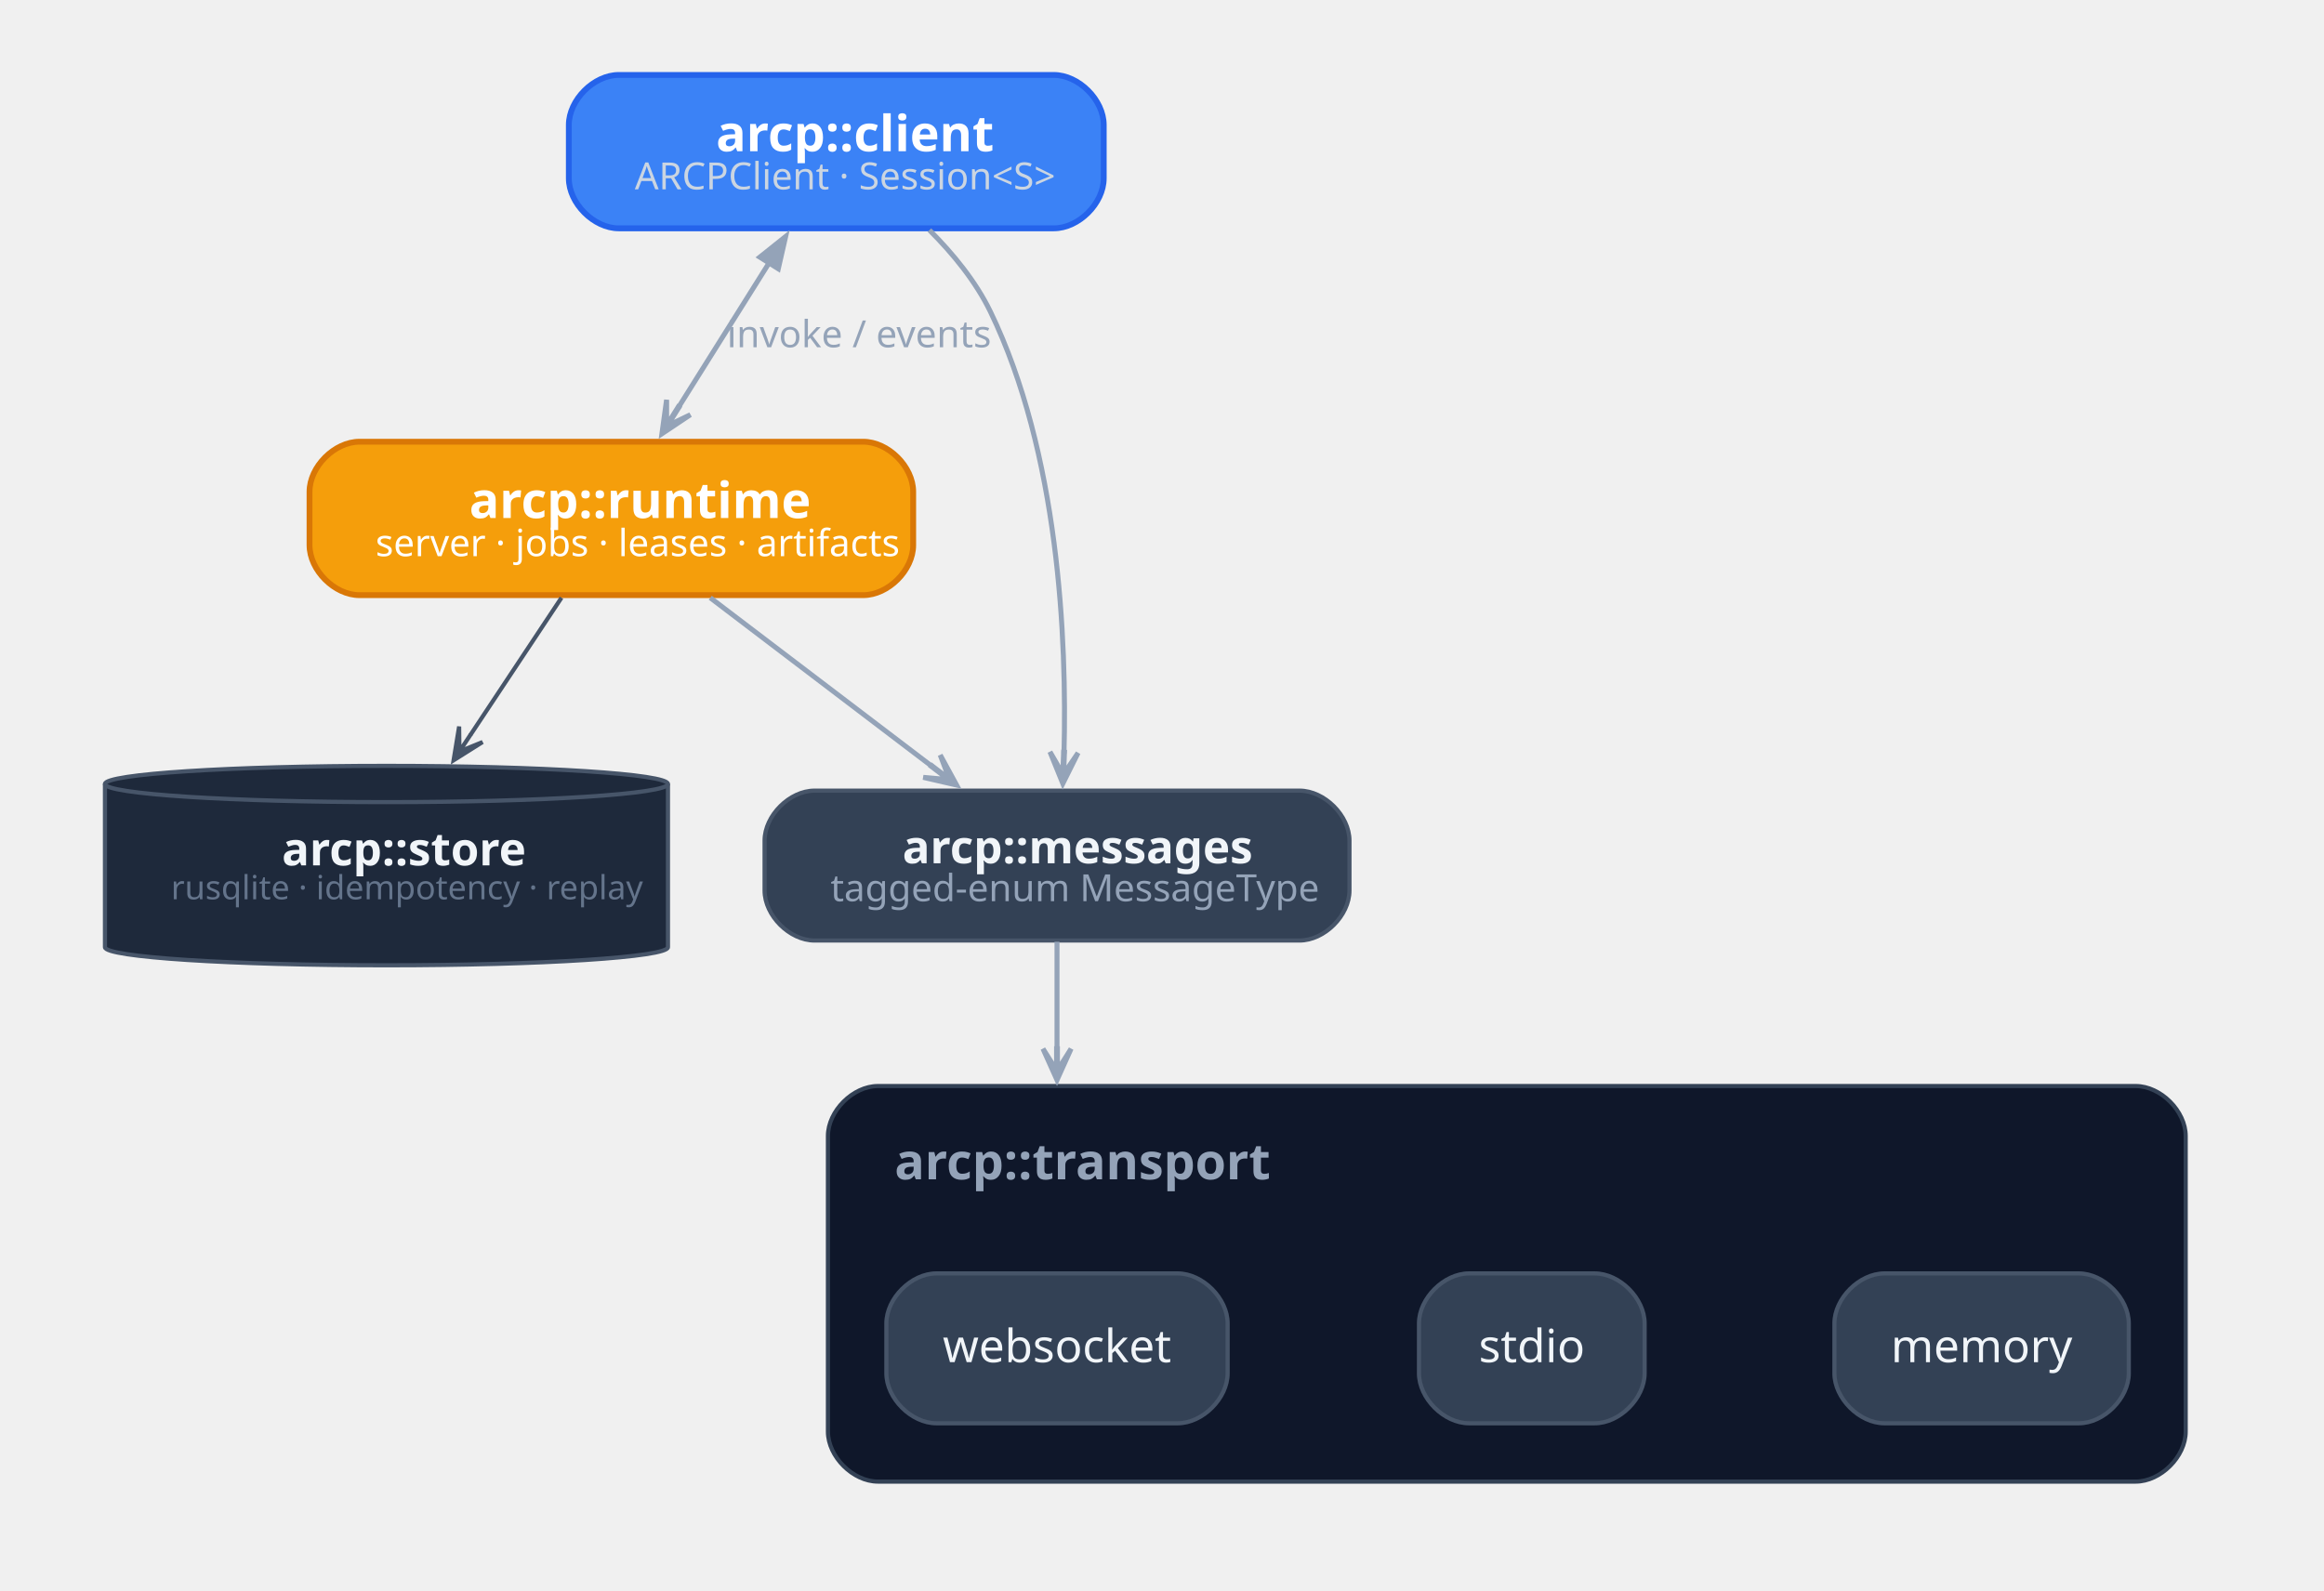
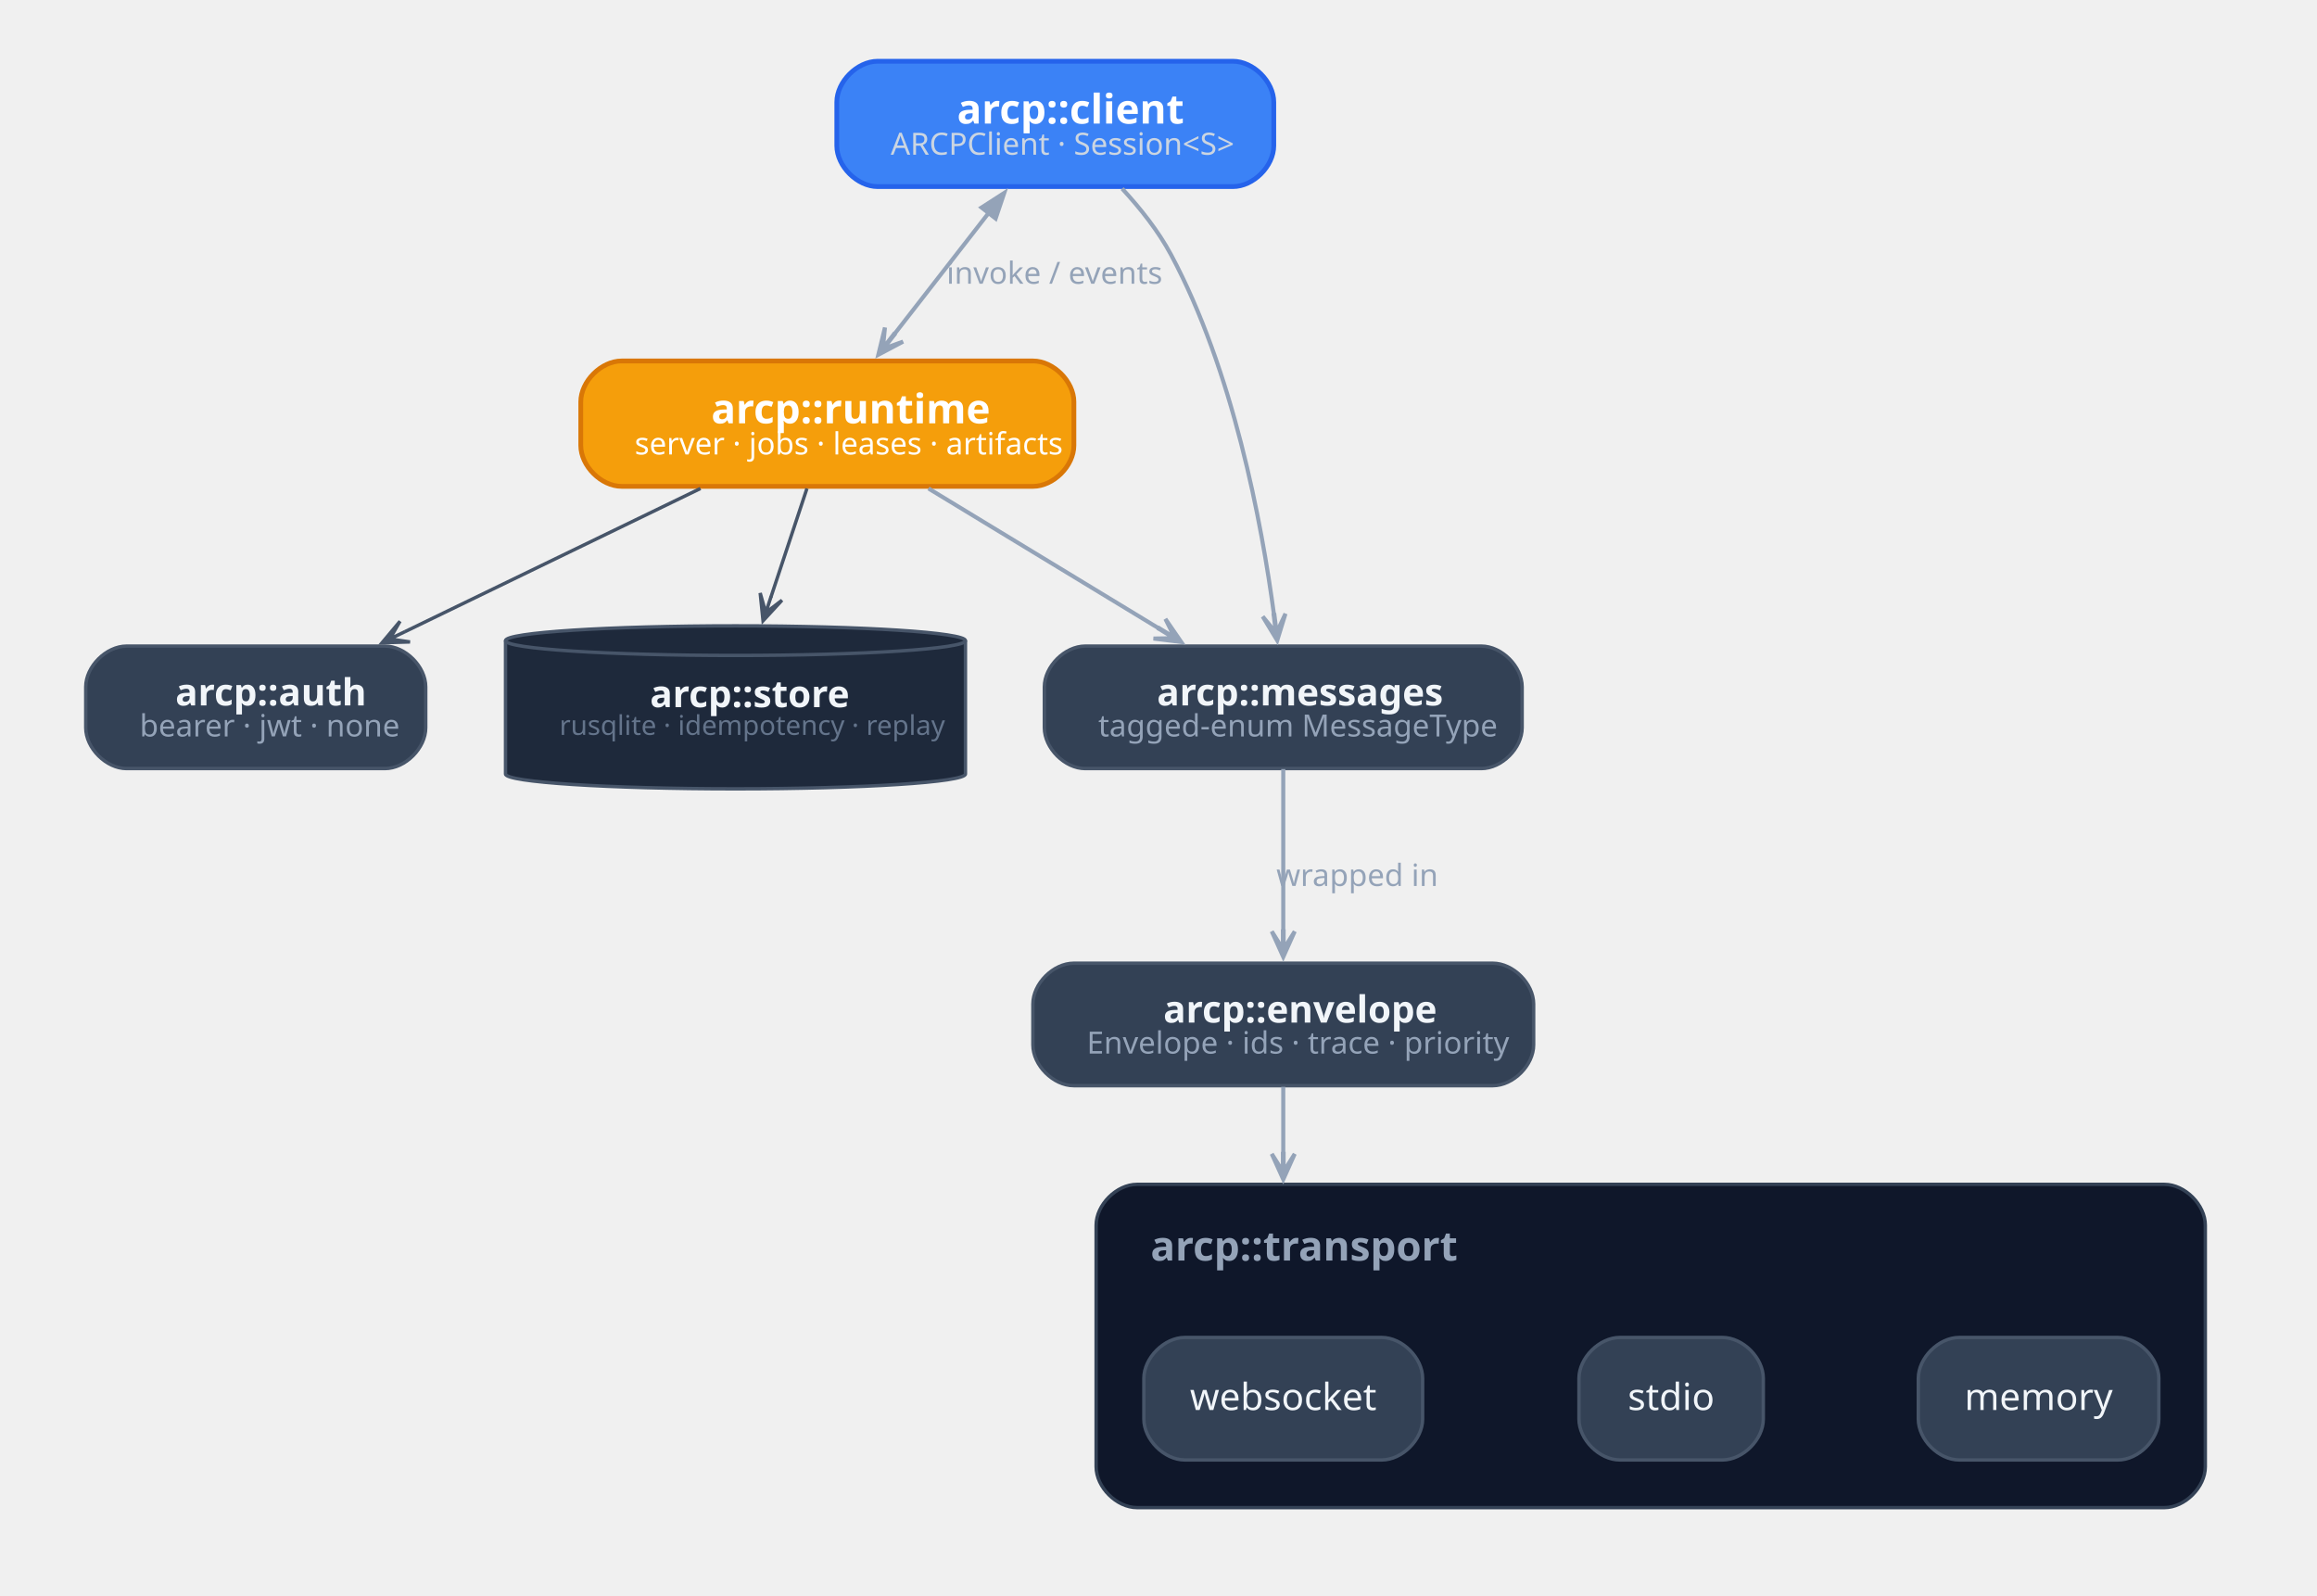
- <svg xmlns="http://www.w3.org/2000/svg" width="558pt" height="382pt" viewBox="0.00 0.00 558.00 382.00">
-   <g id="graph0" class="graph" transform="scale(1 1) rotate(0) translate(25.2 363.84)">
+ <svg xmlns="http://www.w3.org/2000/svg" width="681pt" height="469pt" viewBox="0.00 0.00 681.00 469.00">
+   <g id="graph0" class="graph" transform="scale(1 1) rotate(0) translate(25.2 451.09)">
    <g id="clust1" class="cluster">
-       <path fill="#0f172a" stroke="#334155" d="M185.59,-8C185.59,-8 487.59,-8 487.59,-8 493.59,-8 499.59,-14 499.59,-20 499.59,-20 499.59,-91 499.59,-91 499.59,-97 493.59,-103 487.59,-103 487.59,-103 185.59,-103 185.59,-103 179.59,-103 173.59,-97 173.59,-91 173.59,-91 173.59,-20 173.59,-20 173.59,-14 179.59,-8 185.59,-8" />
-       <text xml:space="preserve" text-anchor="start" x="189.59" y="-80.6" font-family="TT Commons Pro Trial" font-weight="bold" font-size="12.00" fill="#94a3b8">arcp::transport</text>
+       <path fill="#0f172a" stroke="#334155" d="M308.97,-8C308.97,-8 610.97,-8 610.97,-8 616.97,-8 622.97,-14 622.97,-20 622.97,-20 622.97,-91 622.97,-91 622.97,-97 616.97,-103 610.97,-103 610.97,-103 308.97,-103 308.97,-103 302.97,-103 296.97,-97 296.97,-91 296.97,-91 296.97,-20 296.97,-20 296.97,-14 302.97,-8 308.97,-8" />
+       <text xml:space="preserve" text-anchor="start" x="312.97" y="-80.6" font-family="TT Commons Pro Trial" font-weight="bold" font-size="12.00" fill="#94a3b8">arcp::transport</text>
    </g>
    <g id="node1" class="node">
-       <path fill="#3b82f6" stroke="#2563eb" stroke-width="1.4" d="M227.81,-345.84C227.81,-345.84 123.38,-345.84 123.38,-345.84 117.38,-345.84 111.38,-339.84 111.38,-333.84 111.38,-333.84 111.38,-321 111.38,-321 111.38,-315 117.38,-309 123.38,-309 123.38,-309 227.81,-309 227.81,-309 233.81,-309 239.81,-315 239.81,-321 239.81,-321 239.81,-333.84 239.81,-333.84 239.81,-339.84 233.81,-345.84 227.81,-345.84" />
-       <text xml:space="preserve" text-anchor="start" x="146.72" y="-327.52" font-family="TT Commons Pro Trial" font-weight="bold" font-size="12.00" fill="white">arcp::client</text>
-       <text xml:space="preserve" text-anchor="start" x="127.22" y="-318.37" font-family="TT Commons Pro Trial" font-size="9.00" fill="#cbd5e1">ARCPClient · Session&lt;S&gt;</text>
+       <path fill="#3b82f6" stroke="#2563eb" stroke-width="1.4" d="M337.18,-433.09C337.18,-433.09 232.75,-433.09 232.75,-433.09 226.75,-433.09 220.75,-427.09 220.75,-421.09 220.75,-421.09 220.75,-408.25 220.75,-408.25 220.75,-402.25 226.75,-396.25 232.75,-396.25 232.75,-396.25 337.18,-396.25 337.18,-396.25 343.18,-396.25 349.18,-402.25 349.18,-408.25 349.18,-408.25 349.18,-421.09 349.18,-421.09 349.18,-427.09 343.18,-433.09 337.18,-433.09" />
+       <text xml:space="preserve" text-anchor="start" x="256.09" y="-414.77" font-family="TT Commons Pro Trial" font-weight="bold" font-size="12.00" fill="white">arcp::client</text>
+       <text xml:space="preserve" text-anchor="start" x="236.59" y="-405.62" font-family="TT Commons Pro Trial" font-size="9.00" fill="#cbd5e1">ARCPClient · Session&lt;S&gt;</text>
    </g>
    <g id="node2" class="node">
-       <path fill="#f59e0b" stroke="#d97706" stroke-width="1.4" d="M182.06,-257.75C182.06,-257.75 61.12,-257.75 61.12,-257.75 55.12,-257.75 49.12,-251.75 49.12,-245.75 49.12,-245.75 49.12,-232.9 49.12,-232.9 49.12,-226.9 55.12,-220.9 61.12,-220.9 61.12,-220.9 182.06,-220.9 182.06,-220.9 188.06,-220.9 194.06,-226.9 194.06,-232.9 194.06,-232.9 194.06,-245.75 194.06,-245.75 194.06,-251.75 188.06,-257.75 182.06,-257.75" />
-       <text xml:space="preserve" text-anchor="start" x="87.47" y="-239.42" font-family="TT Commons Pro Trial" font-weight="bold" font-size="12.00" fill="white">arcp::runtime</text>
-       <text xml:space="preserve" text-anchor="start" x="64.97" y="-230.27" font-family="TT Commons Pro Trial" font-size="9.00" fill="white">server · jobs · leases · artifacts</text>
+       <path fill="#f59e0b" stroke="#d97706" stroke-width="1.4" d="M278.43,-345C278.43,-345 157.5,-345 157.5,-345 151.5,-345 145.5,-339 145.5,-333 145.5,-333 145.5,-320.15 145.5,-320.15 145.5,-314.15 151.5,-308.15 157.5,-308.15 157.5,-308.15 278.43,-308.15 278.43,-308.15 284.43,-308.15 290.43,-314.15 290.43,-320.15 290.43,-320.15 290.43,-333 290.43,-333 290.43,-339 284.43,-345 278.43,-345" />
+       <text xml:space="preserve" text-anchor="start" x="183.84" y="-326.68" font-family="TT Commons Pro Trial" font-weight="bold" font-size="12.00" fill="white">arcp::runtime</text>
+       <text xml:space="preserve" text-anchor="start" x="161.34" y="-317.53" font-family="TT Commons Pro Trial" font-size="9.00" fill="white">server · jobs · leases · artifacts</text>
    </g>
    <g id="edge3" class="edge">
-       <path fill="none" stroke="#94a3b8" stroke-width="1.2" d="M159.6,-300.92C152.64,-289.82 144.5,-276.85 137.55,-265.77" />
-       <polygon fill="#94a3b8" stroke="#94a3b8" stroke-width="1.2" points="157.23,-302.08 163.44,-307.04 161.67,-299.29 157.23,-302.08" />
-       <polygon fill="#94a3b8" stroke="#94a3b8" stroke-width="1.2" points="133.73,-259.67 140.57,-264.24 135.03,-261.56 137.8,-265.98 137.71,-266.03 137.63,-266.08 134.86,-261.67 134.85,-267.82 133.73,-259.67" />
-       <text xml:space="preserve" text-anchor="middle" x="181.07" y="-280.44" font-family="TT Commons Pro Trial" font-size="9.00" fill="#94a3b8">invoke / events</text>
+       <path fill="none" stroke="#94a3b8" stroke-width="1.2" d="M265.42,-388.55C256.57,-377.18 246.14,-363.78 237.32,-352.44" />
+       <polygon fill="#94a3b8" stroke="#94a3b8" stroke-width="1.2" points="263.29,-390.09 269.97,-394.39 267.43,-386.86 263.29,-390.09" />
+       <polygon fill="#94a3b8" stroke="#94a3b8" stroke-width="1.2" points="232.96,-346.84 240.23,-350.69 234.44,-348.58 237.64,-352.7 237.56,-352.76 237.49,-352.82 234.28,-348.71 234.9,-354.83 232.96,-346.84" />
+       <text xml:space="preserve" text-anchor="middle" x="284.73" y="-367.69" font-family="TT Commons Pro Trial" font-size="9.00" fill="#94a3b8">invoke / events</text>
    </g>
    <g id="node3" class="node">
-       <path fill="#334155" stroke="#475569" d="M286.81,-173.95C286.81,-173.95 170.38,-173.95 170.38,-173.95 164.38,-173.95 158.38,-167.95 158.38,-161.95 158.38,-161.95 158.38,-149.95 158.38,-149.95 158.38,-143.95 164.38,-137.95 170.38,-137.95 170.38,-137.95 286.81,-137.95 286.81,-137.95 292.81,-137.95 298.81,-143.95 298.81,-149.95 298.81,-149.95 298.81,-161.95 298.81,-161.95 298.81,-167.95 292.81,-173.95 286.81,-173.95" />
-       <text xml:space="preserve" text-anchor="start" x="191.47" y="-156.5" font-family="TT Commons Pro Trial" font-weight="bold" font-size="11.00" fill="#f1f5f9">arcp::messages</text>
-       <text xml:space="preserve" text-anchor="start" x="174.22" y="-147.4" font-family="TT Commons Pro Trial" font-size="9.00" fill="#94a3b8">tagged-enum MessageType</text>
+       <path fill="#334155" stroke="#475569" d="M410.18,-261.2C410.18,-261.2 293.75,-261.2 293.75,-261.2 287.75,-261.2 281.75,-255.2 281.75,-249.2 281.75,-249.2 281.75,-237.2 281.75,-237.2 281.75,-231.2 287.75,-225.2 293.75,-225.2 293.75,-225.2 410.18,-225.2 410.18,-225.2 416.18,-225.2 422.18,-231.2 422.18,-237.2 422.18,-237.2 422.18,-249.2 422.18,-249.2 422.18,-255.2 416.18,-261.2 410.18,-261.2" />
+       <text xml:space="preserve" text-anchor="start" x="314.84" y="-243.75" font-family="TT Commons Pro Trial" font-weight="bold" font-size="11.00" fill="#f1f5f9">arcp::messages</text>
+       <text xml:space="preserve" text-anchor="start" x="297.59" y="-234.65" font-family="TT Commons Pro Trial" font-size="9.00" fill="#94a3b8">tagged-enum MessageType</text>
    </g>
    <g id="edge4" class="edge">
-       <path fill="none" stroke="#94a3b8" stroke-width="1.2" d="M197.96,-308.57C203.63,-302.92 209.09,-296.23 212.59,-289 229.02,-255 230.99,-210.56 230.27,-182.89" />
-       <polygon fill="#94a3b8" stroke="#94a3b8" stroke-width="1.2" points="229.99,-175.65 233.65,-183.02 230.18,-177.93 230.38,-183.14 230.28,-183.14 230.18,-183.15 229.98,-177.94 226.9,-183.27 229.99,-175.65" />
+       <path fill="none" stroke="#94a3b8" stroke-width="1.2" d="M304.61,-395.65C309.93,-389.9 315.24,-383.21 318.97,-376.25 337.19,-342.18 345.6,-297.76 349.29,-270.11" />
+       <polygon fill="#94a3b8" stroke="#94a3b8" stroke-width="1.2" points="350.19,-262.87 352.62,-270.73 350.01,-265.15 349.37,-270.32 349.27,-270.31 349.17,-270.3 349.81,-265.13 345.92,-269.9 350.19,-262.87" />
    </g>
    <g id="edge5" class="edge">
-       <path fill="none" stroke="#94a3b8" stroke-width="1.2" d="M145.34,-220.27C161.07,-208.3 181.83,-192.51 198.69,-179.69" />
-       <polygon fill="#94a3b8" stroke="#94a3b8" stroke-width="1.2" points="204.48,-175.29 200.55,-182.51 202.72,-176.75 198.57,-179.91 198.51,-179.83 198.45,-179.75 202.6,-176.59 196.47,-177.14 204.48,-175.29" />
+       <path fill="none" stroke="#94a3b8" stroke-width="1.2" d="M247.7,-307.52C267.76,-295.34 294.34,-279.2 315.64,-266.26" />
+       <polygon fill="#94a3b8" stroke="#94a3b8" stroke-width="1.2" points="321.98,-262.41 317.32,-269.19 320.08,-263.68 315.62,-266.39 315.57,-266.3 315.52,-266.22 319.97,-263.51 313.82,-263.42 321.98,-262.41" />
+     </g>
+     <g id="node5" class="node">
+       <path fill="#334155" stroke="#475569" d="M87.93,-261.2C87.93,-261.2 12,-261.2 12,-261.2 6,-261.2 0,-255.2 0,-249.2 0,-249.2 0,-237.2 0,-237.2 0,-231.2 6,-225.2 12,-225.2 12,-225.2 87.93,-225.2 87.93,-225.2 93.93,-225.2 99.93,-231.2 99.93,-237.2 99.93,-237.2 99.93,-249.2 99.93,-249.2 99.93,-255.2 93.93,-261.2 87.93,-261.2" />
+       <text xml:space="preserve" text-anchor="start" x="26.34" y="-243.75" font-family="TT Commons Pro Trial" font-weight="bold" font-size="11.00" fill="#f1f5f9">arcp::auth</text>
+       <text xml:space="preserve" text-anchor="start" x="15.84" y="-234.65" font-family="TT Commons Pro Trial" font-size="9.00" fill="#94a3b8">bearer · jwt · none</text>
+     </g>
+     <g id="edge8" class="edge">
+       <path fill="none" stroke="#475569" d="M180.68,-307.52C154.99,-295.07 120.75,-278.49 93.76,-265.41" />
+       <polygon fill="#475569" stroke="#475569" points="87.09,-262.18 95.31,-262.42 89.37,-263.29 93.84,-265.45 93.84,-265.45 93.84,-265.45 89.37,-263.29 92.37,-268.49 87.09,-262.18" />
+     </g>
+     <g id="node9" class="node">
+       <path fill="#1e293b" stroke="#475569" d="M258.56,-262.8C258.56,-265.2 228.26,-267.15 190.97,-267.15 153.67,-267.15 123.38,-265.2 123.38,-262.8 123.38,-262.8 123.38,-223.6 123.38,-223.6 123.38,-221.2 153.67,-219.25 190.97,-219.25 228.26,-219.25 258.56,-221.2 258.56,-223.6 258.56,-223.6 258.56,-262.8 258.56,-262.8" />
+       <path fill="none" stroke="#475569" d="M258.56,-262.8C258.56,-260.4 228.26,-258.45 190.97,-258.45 153.67,-258.45 123.38,-260.4 123.38,-262.8" />
+       <text xml:space="preserve" text-anchor="start" x="165.84" y="-243.25" font-family="TT Commons Pro Trial" font-weight="bold" font-size="11.00" fill="#f1f5f9">arcp::store</text>
+       <text xml:space="preserve" text-anchor="start" x="139.22" y="-235.1" font-family="TT Commons Pro Trial" font-size="8.00" fill="#64748b">rusqlite · idempotency · replay</text>
+     </g>
+     <g id="edge9" class="edge">
+       <path fill="none" stroke="#475569" d="M211.97,-307.52C208.85,-298.11 204.95,-286.35 201.36,-275.52" />
+       <polygon fill="#475569" stroke="#475569" points="199.07,-268.63 204.64,-274.68 199.87,-271.03 201.43,-275.75 201.43,-275.75 201.43,-275.75 199.87,-271.03 198.23,-276.81 199.07,-268.63" />
+     </g>
+     <g id="node4" class="node">
+       <path fill="#334155" stroke="#475569" d="M413.56,-168C413.56,-168 290.38,-168 290.38,-168 284.38,-168 278.38,-162 278.38,-156 278.38,-156 278.38,-144 278.38,-144 278.38,-138 284.38,-132 290.38,-132 290.38,-132 413.56,-132 413.56,-132 419.56,-132 425.56,-138 425.56,-144 425.56,-144 425.56,-156 425.56,-156 425.56,-162 419.56,-168 413.56,-168" />
+       <text xml:space="preserve" text-anchor="start" x="316.72" y="-150.55" font-family="TT Commons Pro Trial" font-weight="bold" font-size="11.00" fill="#f1f5f9">arcp::envelope</text>
+       <text xml:space="preserve" text-anchor="start" x="294.22" y="-141.45" font-family="TT Commons Pro Trial" font-size="9.00" fill="#94a3b8">Envelope · ids · trace · priority</text>
+     </g>
+     <g id="edge6" class="edge">
+       <path fill="none" stroke="#94a3b8" stroke-width="1.2" d="M351.97,-225.05C351.97,-211.5 351.97,-192.39 351.97,-176.97" />
+       <polygon fill="#94a3b8" stroke="#94a3b8" stroke-width="1.2" points="351.97,-169.85 355.34,-177.35 352.07,-172.14 352.07,-177.35 351.97,-177.35 351.87,-177.35 351.87,-172.14 348.59,-177.35 351.97,-169.85" />
+       <text xml:space="preserve" text-anchor="middle" x="373.72" y="-190.7" font-family="TT Commons Pro Trial" font-size="9.00" fill="#94a3b8">wrapped in</text>
+     </g>
+     <g id="node6" class="node">
+       <path fill="#334155" stroke="#475569" d="M380.93,-58C380.93,-58 323,-58 323,-58 317,-58 311,-52 311,-46 311,-46 311,-34 311,-34 311,-28 317,-22 323,-22 323,-22 380.93,-22 380.93,-22 386.93,-22 392.93,-28 392.93,-34 392.93,-34 392.93,-46 392.93,-46 392.93,-52 386.93,-58 380.93,-58" />
+       <text xml:space="preserve" text-anchor="middle" x="351.97" y="-36.67" font-family="TT Commons Pro Trial" font-size="11.00" fill="#f1f5f9">websocket</text>
+     </g>
+     <g id="edge7" class="edge">
+       <path fill="none" stroke="#94a3b8" stroke-width="1.2" d="M351.97,-131.65C351.97,-125.87 351.97,-119.03 351.97,-111.73" />
+       <polygon fill="#94a3b8" stroke="#94a3b8" stroke-width="1.2" points="351.97,-104.46 355.34,-111.96 352.07,-106.75 352.07,-111.96 351.97,-111.96 351.87,-111.96 351.87,-106.75 348.59,-111.96 351.97,-104.46" />
    </g>
    <g id="node7" class="node">
-       <path fill="#1e293b" stroke="#475569" d="M135.18,-175.55C135.18,-177.95 104.89,-179.9 67.59,-179.9 30.29,-179.9 0,-177.95 0,-175.55 0,-175.55 0,-136.35 0,-136.35 0,-133.95 30.29,-132 67.59,-132 104.89,-132 135.18,-133.95 135.18,-136.35 135.18,-136.35 135.18,-175.55 135.18,-175.55" />
-       <path fill="none" stroke="#475569" d="M135.18,-175.55C135.18,-173.15 104.89,-171.19 67.59,-171.19 30.29,-171.19 0,-173.15 0,-175.55" />
-       <text xml:space="preserve" text-anchor="start" x="42.47" y="-156" font-family="TT Commons Pro Trial" font-weight="bold" font-size="11.00" fill="#f1f5f9">arcp::store</text>
-       <text xml:space="preserve" text-anchor="start" x="15.84" y="-147.85" font-family="TT Commons Pro Trial" font-size="8.00" fill="#64748b">rusqlite · idempotency · replay</text>
+       <path fill="#334155" stroke="#475569" d="M481.06,-58C481.06,-58 450.88,-58 450.88,-58 444.88,-58 438.88,-52 438.88,-46 438.88,-46 438.88,-34 438.88,-34 438.88,-28 444.88,-22 450.88,-22 450.88,-22 481.06,-22 481.06,-22 487.06,-22 493.06,-28 493.06,-34 493.06,-34 493.06,-46 493.06,-46 493.06,-52 487.06,-58 481.06,-58" />
+       <text xml:space="preserve" text-anchor="middle" x="465.97" y="-36.67" font-family="TT Commons Pro Trial" font-size="11.00" fill="#f1f5f9">stdio</text>
    </g>
-     <g id="edge7" class="edge">
-       <path fill="none" stroke="#475569" d="M109.61,-220.27C103.18,-210.59 95.1,-198.4 87.74,-187.31" />
-       <polygon fill="#475569" stroke="#475569" points="83.71,-181.24 90.67,-185.62 85.11,-183.35 87.85,-187.49 87.85,-187.49 87.85,-187.49 85.11,-183.35 85.04,-189.35 83.71,-181.24" />
-     </g>
-     <g id="node4" class="node">
-       <path fill="#334155" stroke="#475569" d="M257.56,-58C257.56,-58 199.62,-58 199.62,-58 193.62,-58 187.62,-52 187.62,-46 187.62,-46 187.62,-34 187.62,-34 187.62,-28 193.62,-22 199.62,-22 199.62,-22 257.56,-22 257.56,-22 263.56,-22 269.56,-28 269.56,-34 269.56,-34 269.56,-46 269.56,-46 269.56,-52 263.56,-58 257.56,-58" />
-       <text xml:space="preserve" text-anchor="middle" x="228.59" y="-36.67" font-family="TT Commons Pro Trial" font-size="11.00" fill="#f1f5f9">websocket</text>
-     </g>
-     <g id="edge6" class="edge">
-       <path fill="none" stroke="#94a3b8" stroke-width="1.2" d="M228.59,-137.65C228.59,-130.38 228.59,-121.4 228.59,-111.87" />
-       <polygon fill="#94a3b8" stroke="#94a3b8" stroke-width="1.2" points="228.59,-104.46 231.97,-111.96 228.69,-106.75 228.69,-111.96 228.59,-111.96 228.49,-111.96 228.49,-106.75 225.22,-111.96 228.59,-104.46" />
-     </g>
-     <g id="node5" class="node">
-       <path fill="#334155" stroke="#475569" d="M357.68,-58C357.68,-58 327.5,-58 327.5,-58 321.5,-58 315.5,-52 315.5,-46 315.5,-46 315.5,-34 315.5,-34 315.5,-28 321.5,-22 327.5,-22 327.5,-22 357.68,-22 357.68,-22 363.68,-22 369.68,-28 369.68,-34 369.68,-34 369.68,-46 369.68,-46 369.68,-52 363.68,-58 357.68,-58" />
-       <text xml:space="preserve" text-anchor="middle" x="342.59" y="-36.67" font-family="TT Commons Pro Trial" font-size="11.00" fill="#f1f5f9">stdio</text>
-     </g>
-     <g id="node6" class="node">
-       <path fill="#334155" stroke="#475569" d="M473.93,-58C473.93,-58 427.25,-58 427.25,-58 421.25,-58 415.25,-52 415.25,-46 415.25,-46 415.25,-34 415.25,-34 415.25,-28 421.25,-22 427.25,-22 427.25,-22 473.93,-22 473.93,-22 479.93,-22 485.93,-28 485.93,-34 485.93,-34 485.93,-46 485.93,-46 485.93,-52 479.93,-58 473.93,-58" />
-       <text xml:space="preserve" text-anchor="middle" x="450.59" y="-36.67" font-family="TT Commons Pro Trial" font-size="11.00" fill="#f1f5f9">memory</text>
+     <g id="node8" class="node">
+       <path fill="#334155" stroke="#475569" d="M597.31,-58C597.31,-58 550.62,-58 550.62,-58 544.62,-58 538.62,-52 538.62,-46 538.62,-46 538.62,-34 538.62,-34 538.62,-28 544.62,-22 550.62,-22 550.62,-22 597.31,-22 597.31,-22 603.31,-22 609.31,-28 609.31,-34 609.31,-34 609.31,-46 609.31,-46 609.31,-52 603.31,-58 597.31,-58" />
+       <text xml:space="preserve" text-anchor="middle" x="573.97" y="-36.67" font-family="TT Commons Pro Trial" font-size="11.00" fill="#f1f5f9">memory</text>
    </g>
  </g>
</svg>
